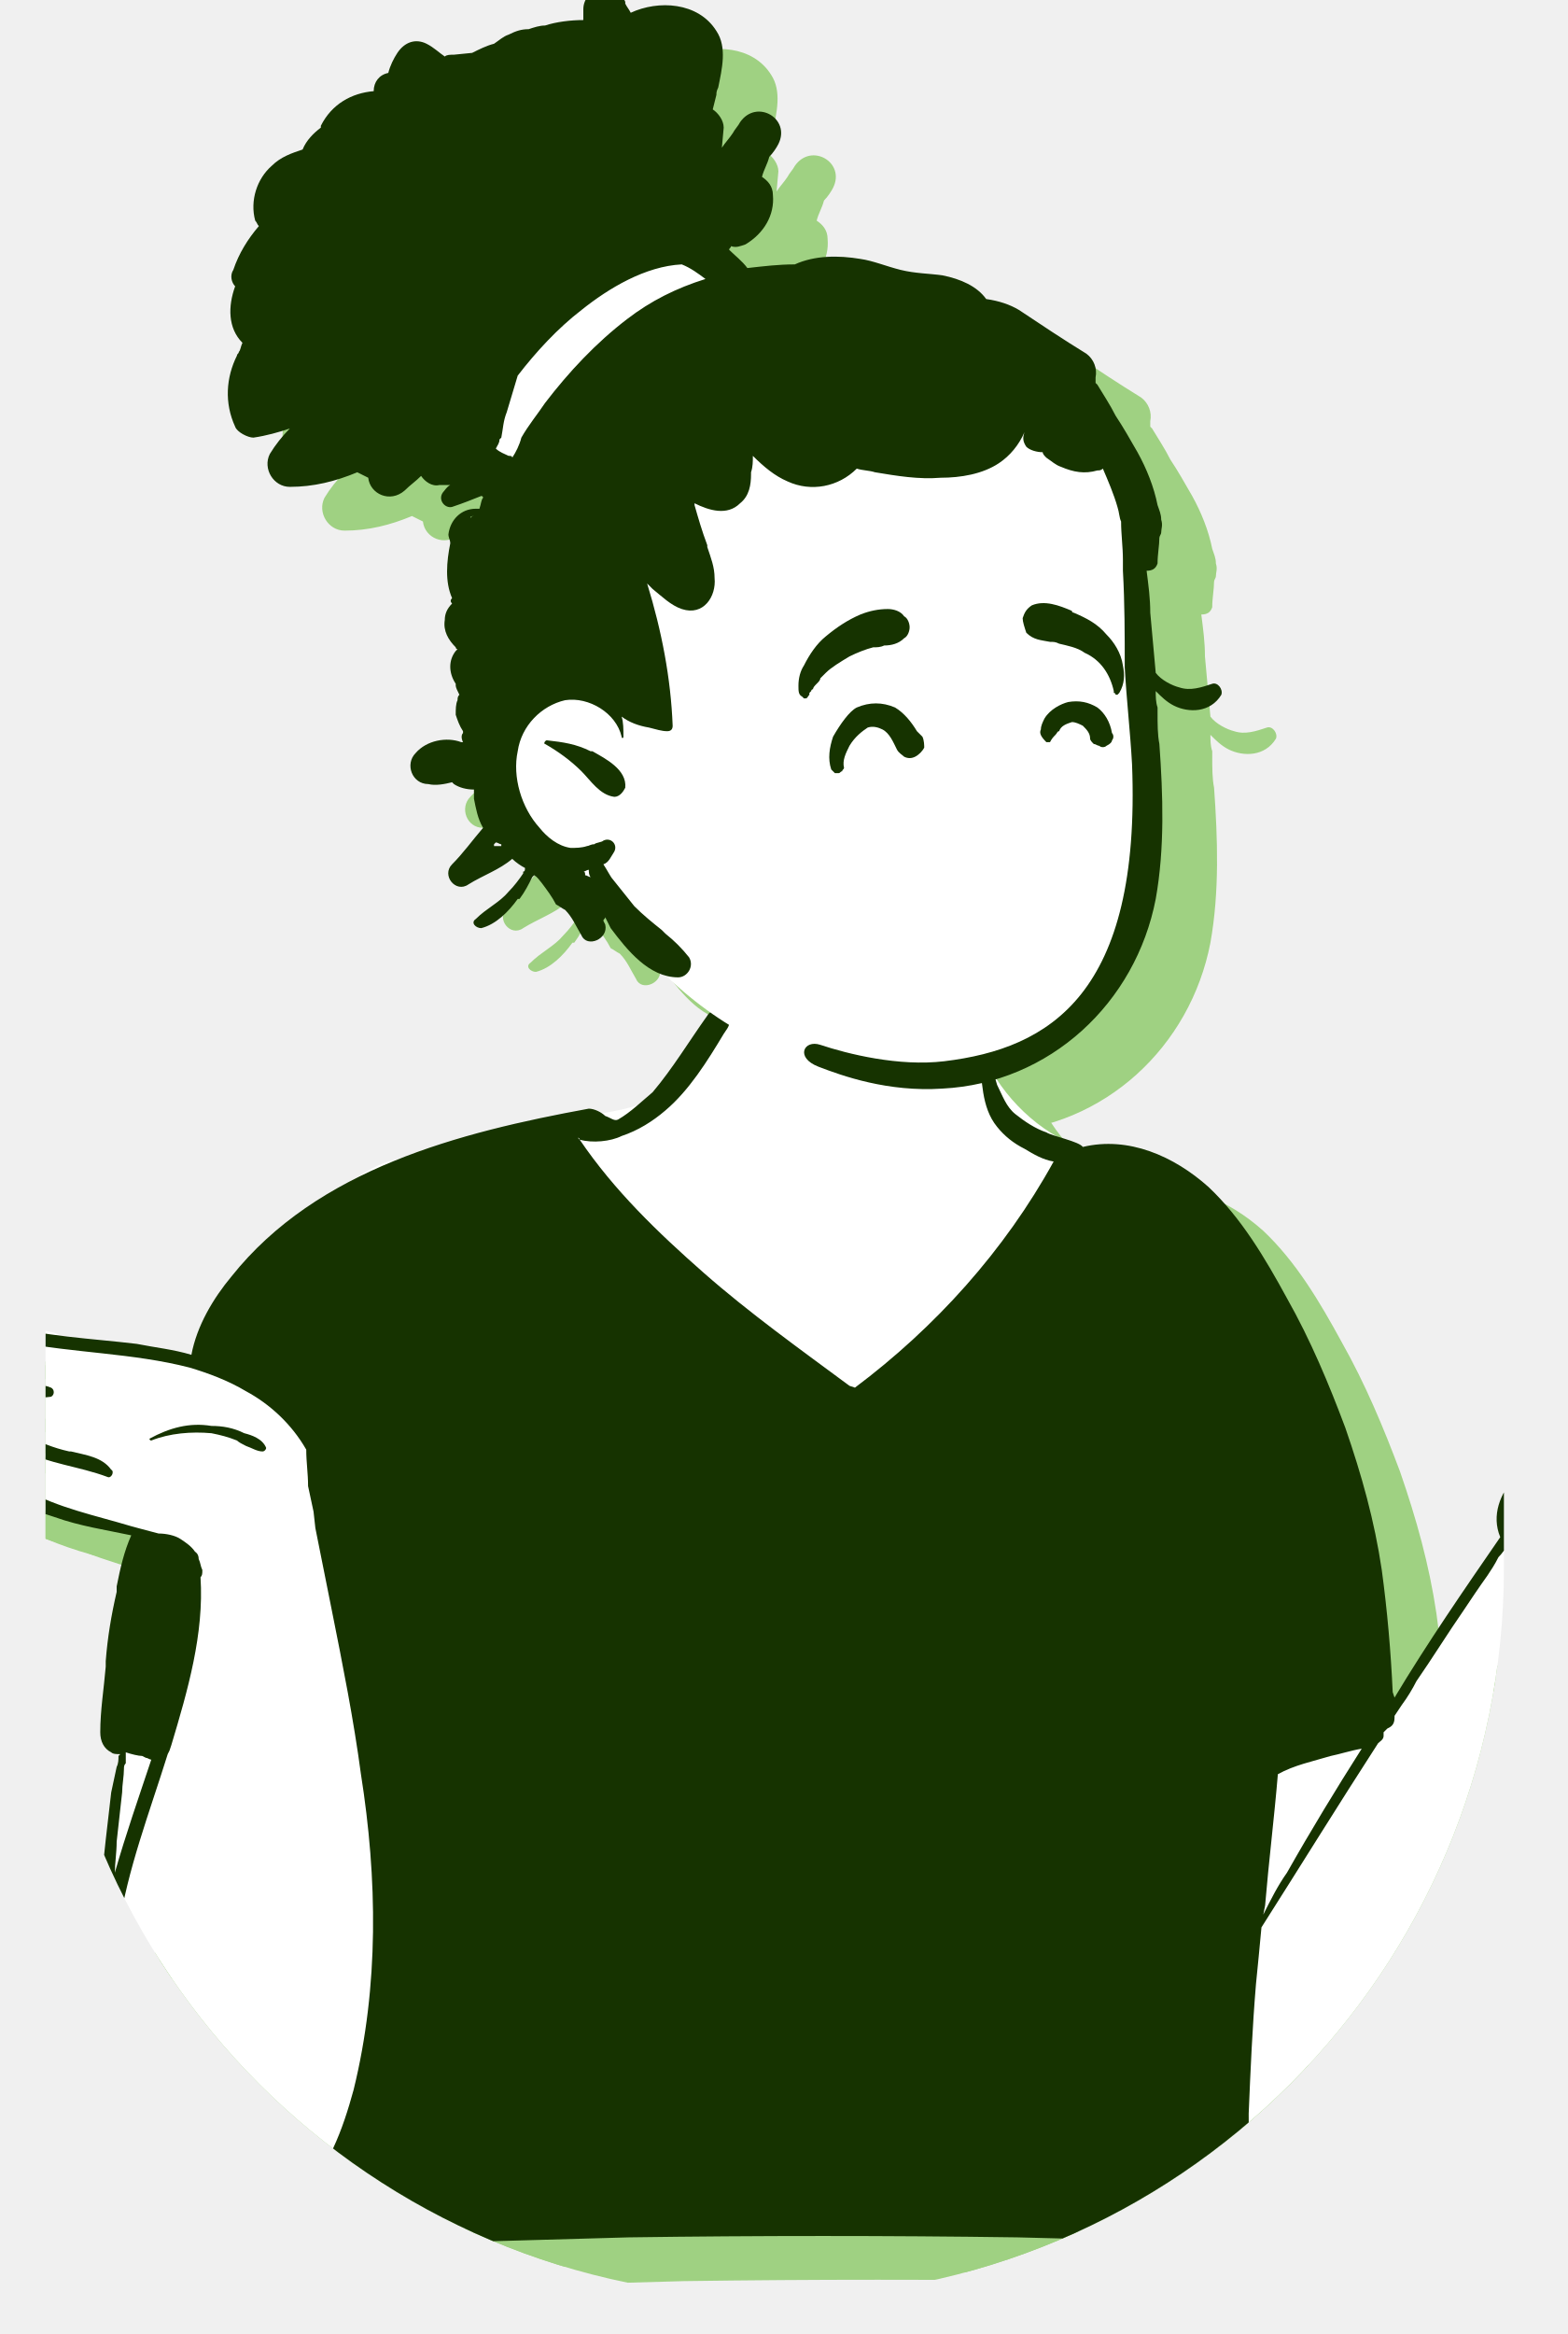
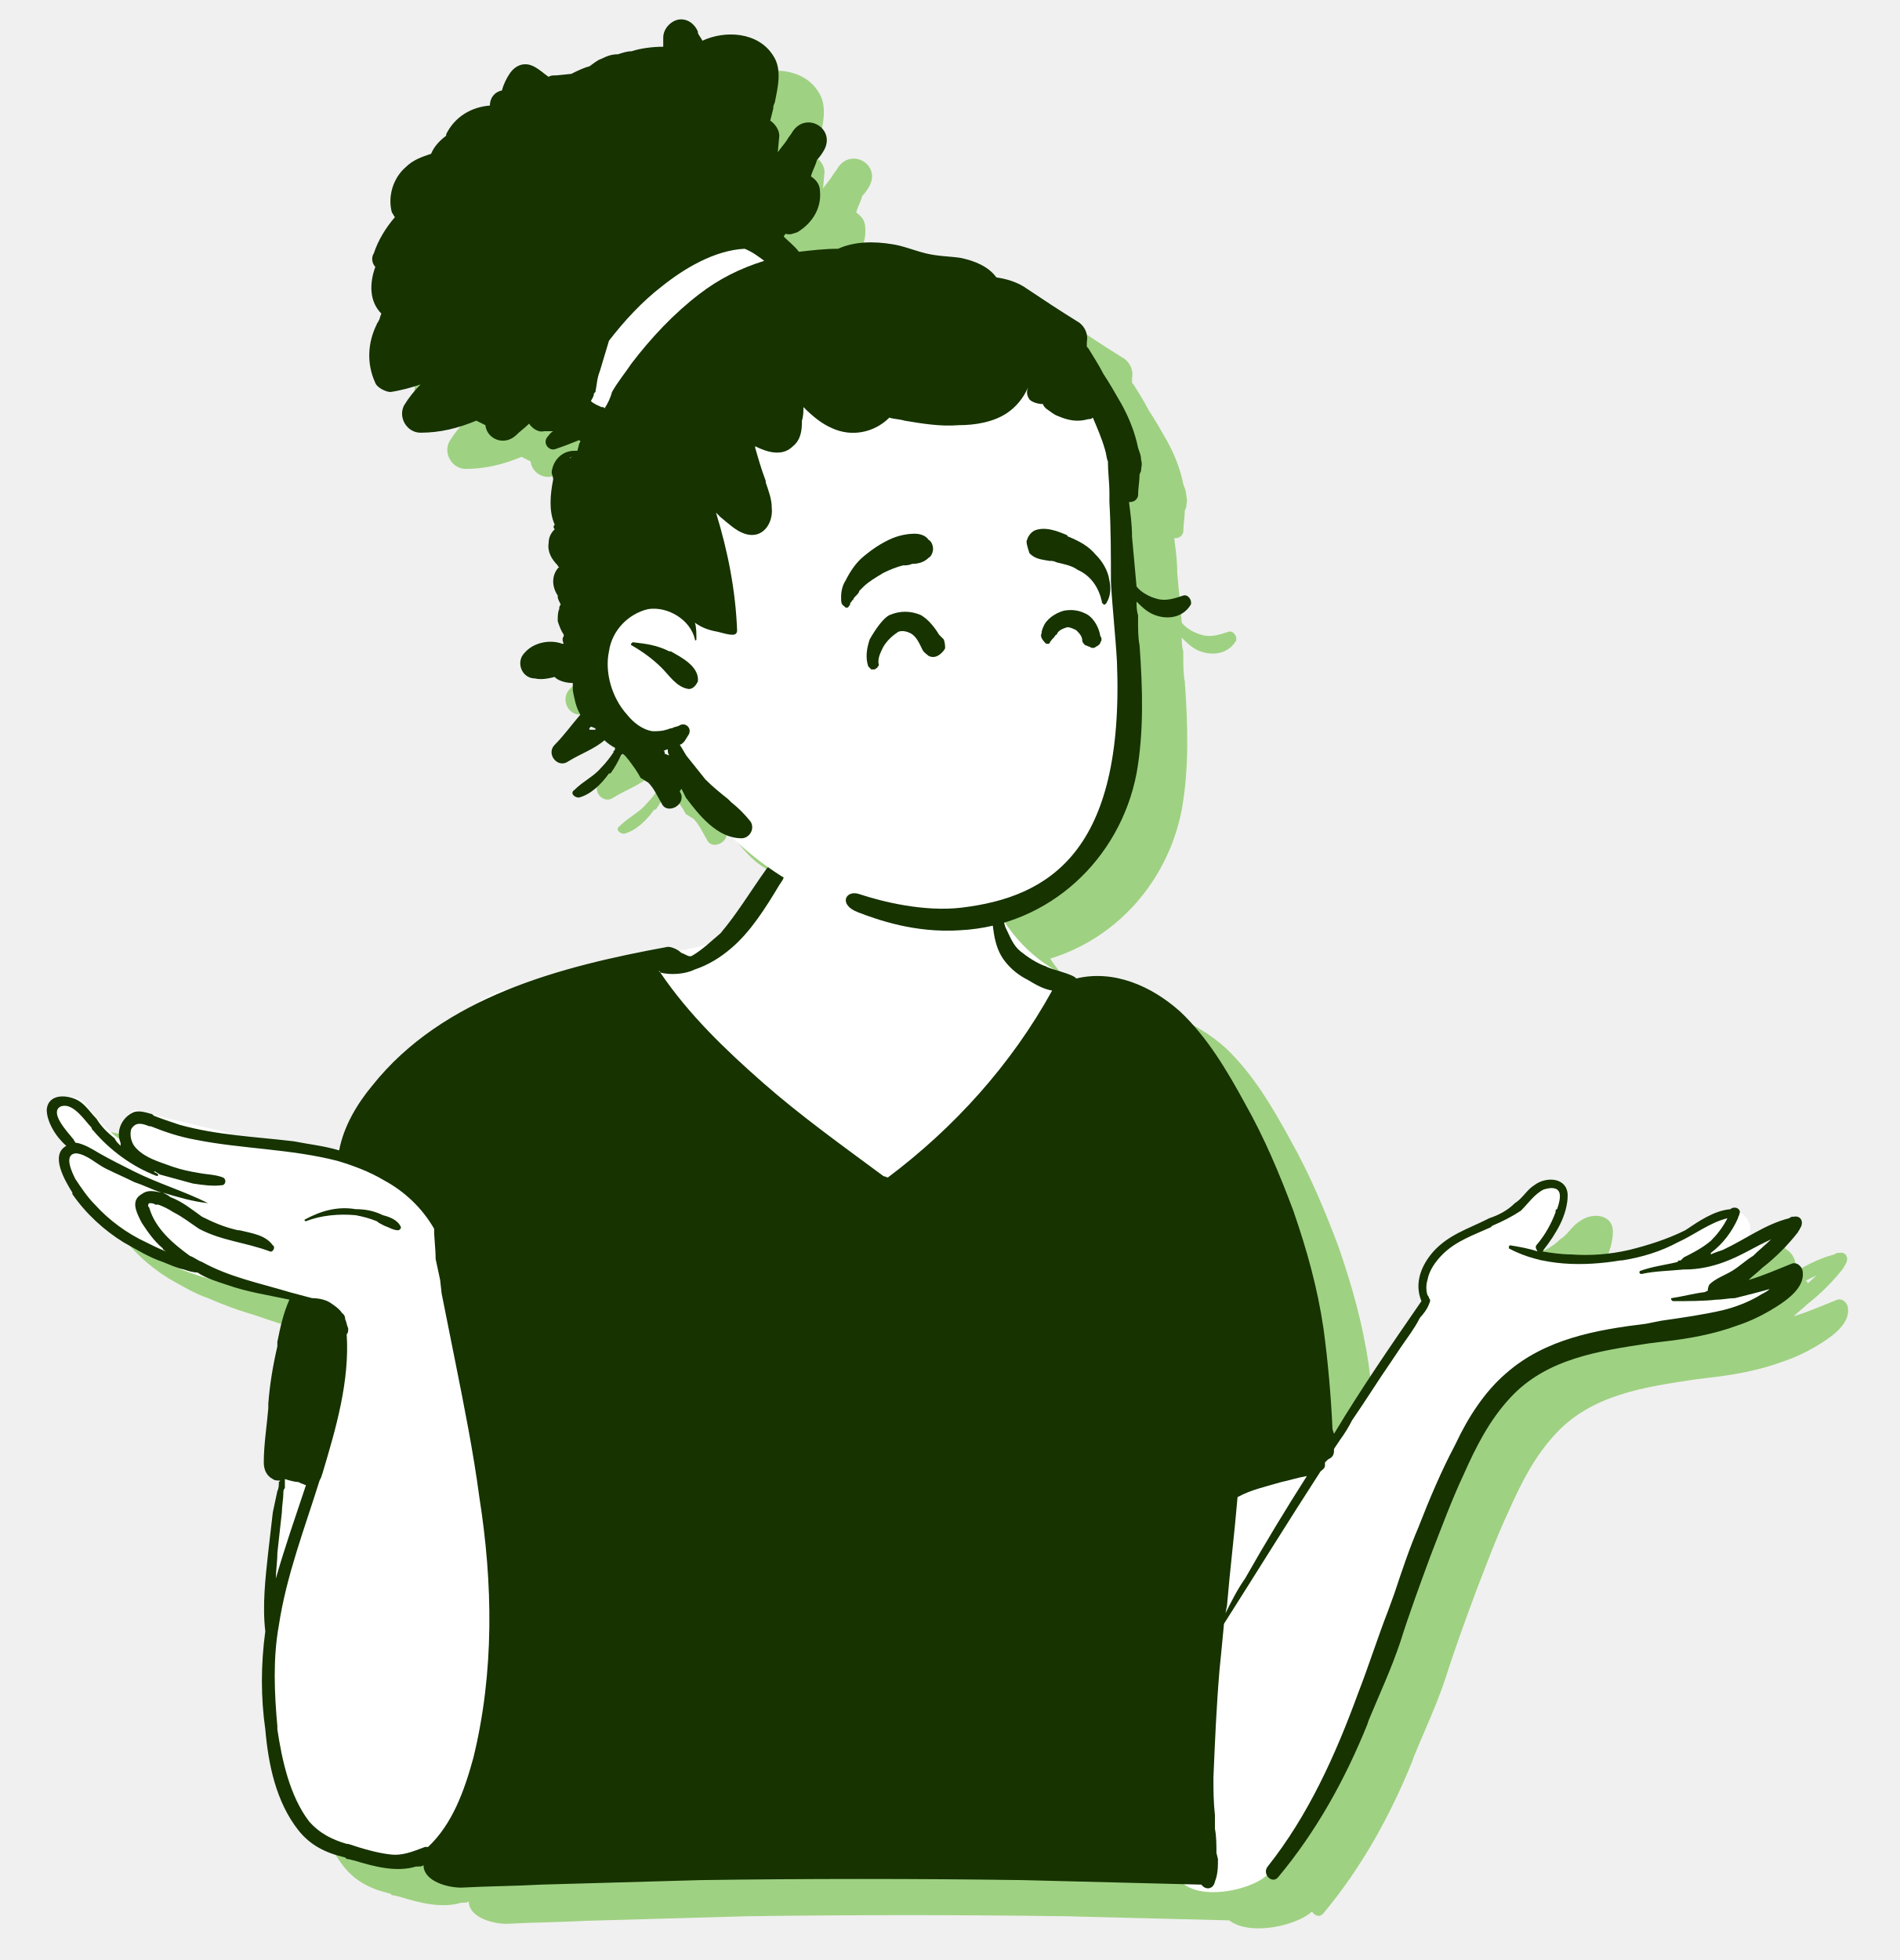
- <svg xmlns="http://www.w3.org/2000/svg" viewBox="0 -90 860 1280" width="860" height="1280">
+ <svg xmlns="http://www.w3.org/2000/svg" viewBox="-120 -110 1260 1300" width="1260" height="1300">
  <style>.k{fill:#163300}.b{fill:#FFFFFF}.ks{stroke:#163300}.bs{stroke:#FFFFFF}.s .k,.s .b{fill:#9FD182}</style>
  <defs>
    <clipPath id="c">
-       <path d="M25 -300H825V770A400 400 0 0 1 25 770Z" />
+       <rect x="-120" y="-110" width="1260" height="1300" />
    </clipPath>
  </defs>
  <g clip-path="url(#c)">
    <g class="s" transform="translate(30 24)">
      <g>
        <g transform="translate(0 459)">
          <path d="M1103 305C1113 300 1123 294 1133 288C1140 284 1134 274 1127 277C1123 279 1120 281 1116 283C1119 281 1121 278 1124 275L1124 275C1133 267 1121 251 1111 258C1101 265 1092 271 1082 276C1060 285 1036 287 1012 287C1004 286 995 288 987 289C990 276 998 266 1003 254C1006 241 988 232 981 244C979 247 978 251 976 254C962 266 939 265 924 279C916 286 912 296 911 306C909 313 911 319 907 325C888 353 857 397 841 427C830 355 800 265 770 199C760 178 748 158 733 140C735 134 729 123 725 127C713 112 692 108 675 101C652 91 633 71 624 48C612 4 582 -2 542 0C502 0 474 17 465 57C448 87 407 82 377 90C356 95 335 103 315 112C293 91 214 179 206 202C211 203 215 204 219 205C223 206 221 212 217 211C213 210 208 209 203 208C203 209 203 209 203 210C202 210 202 210 201 210C203 210 204 211 205 212C207 214 204 218 201 217C198 215 195 215 192 214C192 221 168 213 164 211C148 209 132 211 116 204C96 199 76 195 56 189C51 191 46 199 50 204C52 206 49 210 46 209C37 203 29 194 22 184C19 181 14 181 10 180C9 181 9 182 9 183C-9 186 4 205 13 211C8 214 8 220 8 225C7 227 7 229 8 231C11 239 18 245 24 251C29 258 35 265 42 270C70 292 103 303 137 308C150 310 167 313 175 323C173 335 169 347 166 359C162 375 162 391 162 407C162 407 160 407 160 408C159 415 159 421 155 427C151 437 149 449 147 460C142 511 141 565 153 616C157 635 165 653 175 670C178 675 183 676 188 675C202 683 221 685 237 684C291 668 272 705 349 694C480 677 614 710 745 691C748 716 791 709 805 698C849 665 871 561 894 509C909 467 934 393 968 366C978 358 990 354 1002 350C1047 339 1092 328 1138 316C1145 314 1144 301 1136 302C1125 303 1114 304 1103 305Z" transform="translate(-86 -22)" class="b" stroke="none" />
          <path d="M100 270C97 270 94 269 91 268C86 267 82 265 77 263C68 260 60 255 51 250C38 242 26 231 17 218L17 217C12 209 2 192 13 186C6 180 0 170 0 162C1 151 14 152 21 156C26 159 29 164 33 168C36 173 40 177 45 181C46 183 47 184 48 185L49 186C49 185 49 185 49 184C46 177 49 168 57 164C61 162 66 164 70 165L71 166C76 168 82 170 88 172C113 179 139 180 164 183C174 185 184 186 194 189C197 173 206 158 216 146C263 87 341 67 412 54C415 54 419 56 421 58C424 59 426 61 428 60C435 56 441 50 447 45C458 32 467 17 477 3C481 -4 493 2 488 10L486 13C477 28 467 44 454 55C447 61 439 66 430 69C424 72 414 73 407 71L406 70C407 70 407 71 407 71C426 99 450 122 475 144C500 166 528 186 555 206L558 207C602 174 640 132 667 83C661 82 656 79 651 76C645 73 640 69 636 64C627 53 628 38 626 25C626 24 627 24 628 24C633 28 634 35 636 41C639 47 641 53 646 57C651 61 657 65 663 67C666 69 681 72 683 75C708 69 733 80 752 97C770 114 783 136 795 158C808 181 818 205 827 229C836 255 843 280 847 307C850 329 852 352 853 374L854 377C872 347 892 318 912 289C907 277 912 265 920 256C930 245 943 241 955 235L957 234C963 232 969 229 974 224C979 221 982 215 987 212C995 206 1009 207 1009 219C1009 225 1007 232 1004 238C1001 244 997 250 993 255C993 256 992 256 992 256L992 256C998 257 1005 258 1011 258C1024 259 1037 258 1050 255C1062 252 1075 248 1087 242C1096 236 1106 229 1117 228C1118 227 1119 227 1120 227C1122 227 1124 229 1123 231C1123 232 1122 233 1122 234C1118 243 1112 251 1104 257L1104 258C1106 257 1109 256 1112 255C1127 248 1140 238 1156 234C1157 233 1158 233 1159 233C1164 232 1166 237 1163 241C1163 242 1162 242 1162 243C1155 252 1147 260 1138 267C1135 270 1132 272 1129 275C1139 272 1148 268 1158 264C1162 263 1165 267 1165 270C1166 280 1155 288 1147 293L1147 293C1139 298 1131 302 1122 305C1106 311 1089 314 1071 316L1063 317C1030 322 995 327 971 353C957 368 948 386 940 404C932 421 925 440 918 458C911 477 904 496 898 515C892 533 884 550 877 567L876 570C861 607 842 641 817 671C813 676 806 669 810 664C837 630 855 590 870 549C877 531 883 512 890 494L894 483C899 468 904 453 910 439C917 421 925 402 934 385L935 383C943 366 954 349 968 337C994 314 1028 308 1061 304L1071 302C1085 300 1099 298 1112 295C1120 293 1128 290 1135 286C1138 284 1141 283 1143 281C1136 283 1128 285 1120 287C1116 287 1112 288 1108 288C1099 289 1089 289 1079 289C1078 289 1077 287 1078 287C1085 286 1092 284 1100 283L1102 282C1102 281 1102 280 1103 278C1107 274 1113 272 1118 269C1123 266 1127 262 1132 259C1136 255 1140 252 1144 248C1133 253 1124 259 1113 263C1105 266 1096 268 1087 268L1086 268L1086 268C1076 269 1067 269 1058 271C1057 271 1056 270 1057 269C1065 266 1074 265 1082 263C1082 262 1083 262 1084 262L1086 260C1092 257 1098 254 1104 249C1108 245 1112 240 1115 234C1103 237 1093 245 1082 250C1071 256 1058 260 1045 262L1044 262C1020 266 992 266 970 254C970 253 970 252 971 252C977 253 983 254 989 256C988 254 987 253 989 251C994 245 998 238 1001 230L1001 229C1001 228 1002 228 1002 228C1003 225 1005 219 1003 216C1001 213 996 214 993 215C987 218 983 224 978 229C972 233 966 236 959 239L958 240C947 245 935 249 926 258C921 263 917 269 916 275C915 278 915 282 916 285C916 285 917 286 917 287C918 288 918 289 917 291C916 294 913 298 911 300C909 304 907 307 905 310C900 317 896 323 892 329C883 342 875 355 866 368C864 372 861 377 858 381L854 387L854 387L854 387L854 388C854 392 852 393 850 394L848 396C848 397 848 397 848 398C848 400 846 401 845 402L845 402C823 436 802 470 781 503C780 514 779 524 778 534C776 558 775 581 774 605C774 613 774 621 775 630C775 633 775 636 775 639C776 644 776 650 776 655L777 659C777 664 777 669 775 674C774 679 769 680 766 676C726 675 686 674 647 673C576 672 505 672 434 673C399 674 363 675 328 676C310 677 293 677 275 678C266 678 251 674 250 664L250 663C249 664 248 664 246 664C246 664 245 664 245 664L245 664C232 668 217 664 204 660C203 660 201 659 199 659L198 658C185 655 175 650 167 640C152 621 147 596 145 573C142 552 142 530 145 508C143 491 145 473 147 455C148 446 149 438 150 429C151 424 152 420 153 415C154 413 154 411 154 409L155 408C153 408 151 408 150 407C146 405 144 401 144 396C144 384 146 372 147 360C147 359 147 358 147 357C148 344 150 332 153 319L153 316C155 306 157 297 161 288C147 285 133 283 119 278C113 276 106 274 100 270ZM77 254C77 255 78 255 79 256C74 254 70 252 66 250C53 244 41 235 32 225C27 220 23 214 19 208C17 204 11 192 19 191C19 191 20 191 20 191C27 192 33 198 39 201C45 204 52 207 58 210C64 212 70 215 76 217L77 217L77 217C87 220 97 223 107 224C107 224 107 224 107 224C91 216 74 211 58 203C50 199 42 195 35 191C30 188 25 185 20 184L19 184C19 183 18 183 18 182C13 176 2 164 9 160C16 157 23 166 28 172C29 173 30 174 30 175L31 176C42 189 57 200 73 206C74 206 74 205 74 205C73 204 72 204 71 203L72 203C73 204 74 204 75 205C82 207 90 209 97 211L97 211C104 212 110 213 117 212C119 211 119 208 117 207C112 205 106 205 101 204C95 203 90 202 84 200C76 197 64 194 58 186C56 183 55 179 56 175C59 170 63 171 68 173L69 173C79 177 88 180 99 182C129 188 162 188 193 196C203 199 214 203 224 209C237 216 249 227 257 241C257 248 258 254 258 261C259 266 260 270 261 275L262 284C265 299 268 314 271 329C277 359 283 389 287 419C296 476 297 535 283 592C277 614 269 636 253 651L253 651C252 651 251 651 251 651C243 654 236 657 228 656C219 655 209 652 200 649L199 649C189 646 181 642 174 634C161 617 156 593 153 573L153 571C151 549 150 526 154 504C159 471 171 440 181 408L182 406L183 403C192 373 201 342 199 311C200 310 200 309 200 307C199 305 199 303 198 301C198 298 196 297 196 297C194 294 191 292 188 290C185 288 180 287 176 287C172 286 161 283 161 283C141 277 121 273 103 263C100 262 98 260 95 259C84 251 72 241 68 227L68 227C68 227 68 227 68 227C67 226 67 225 68 224C69 224 71 224 72 225L74 225C77 226 81 228 84 230C90 233 95 237 101 241C116 249 132 250 148 256C150 257 152 253 150 252C145 245 136 244 128 242L127 242C118 240 111 237 103 233C96 228 90 223 82 220C81 219 79 218 77 217C76 217 76 217 76 217C71 216 67 215 63 218C56 222 59 229 62 235L63 237C67 243 71 249 77 254ZM205 228C211 228 217 229 223 232L223 232C227 233 233 235 235 240C235 241 234 242 233 242C230 242 227 240 224 239C222 238 220 237 219 236C214 234 210 233 205 232C194 231 182 232 172 236C171 236 171 235 171 235C182 229 193 226 205 228ZM836 405C836 405 836 405 836 405C822 427 808 450 795 473C790 480 786 488 782 496L783 491C785 467 788 443 790 419C799 414 809 412 819 409C824 408 830 406 836 405ZM158 407C158 409 158 411 158 413C157 414 157 415 157 416C157 420 156 425 156 429C155 438 154 447 153 456C153 462 152 468 152 473C158 452 165 432 172 411C171 411 170 410 169 410L167 409C165 409 161 408 158 407Z" transform="translate(-89 5)" class="k" fill-rule="evenodd" stroke="none" />
        </g>
      </g>
      <g transform="translate(225 0)">
        <g>
          <g>
            <path d="M361 209C358 178 362 146 350 117C329 68 271 52 226 34C208 28 148 28 127 21C79 5 68 -14 30 16C23 21 19 27 16 35L17 35C16 38 17 41 18 43C2 60 -5 85 4 108C31 166 30 197 21 260C9 318 36 340 80 372C78 375 78 380 80 383C131 454 226 488 308 452C341 437 356 402 364 370C374 334 377 296 369 260C366 243 362 226 361 209Z" transform="translate(37 35)" class="b" stroke="none" />
            <path d="M205 0C211 -1 216 3 218 8L218 9C219 11 220 12 221 14C236 7 258 8 268 24C274 33 271 45 269 55C268 57 268 58 268 59L266 67C269 69 272 73 272 77L272 77L271 88C273 85 275 83 277 80C278 78 280 76 281 74C290 61 309 72 302 86C301 88 299 91 297 93C296 97 294 100 293 104C296 106 299 109 299 114C300 125 294 135 284 141C281 142 279 143 276 142C276 143 275 143 275 144C278 147 282 150 285 154C294 153 302 152 311 152C322 147 335 147 347 149C354 150 361 153 369 155C377 157 385 157 392 158C402 160 411 164 416 171C423 172 429 174 434 177C446 185 458 193 471 201C475 204 477 209 476 214L476 214L476 217L477 218C480 223 484 229 487 235C491 241 495 248 499 255C504 264 508 274 510 284C511 287 512 289 512 292C513 295 512 297 512 299C512 300 511 301 511 302C511 306 510 311 510 316C509 319 507 320 504 320C505 328 506 335 506 343C507 354 508 365 509 376C512 380 518 383 522 384C528 386 534 384 540 382C543 381 546 385 545 388C539 398 527 398 519 394C515 392 512 389 509 386C509 389 509 392 510 395L510 398C510 404 510 410 511 415C513 443 514 472 509 500C498 557 451 601 392 604C362 606 337 597 324 592C311 587 316 577 325 580C340 585 368 592 393 589C451 582 501 552 496 426C495 408 493 391 492 373C492 355 492 338 491 320L491 314C491 307 490 300 490 293C489 291 489 288 488 285C486 278 483 271 480 264C479 265 478 265 477 265C470 267 464 266 457 263C454 262 452 260 449 258C448 257 447 256 447 255C444 255 440 254 438 252C436 249 436 247 437 244L437 244L437 244C434 251 429 257 423 261C414 267 402 269 391 269C379 270 367 268 355 266C352 265 348 265 345 264C345 264 345 264 345 264C335 274 320 277 307 271C300 268 294 263 288 257C288 260 288 263 287 266L287 267C287 273 286 279 281 283C274 290 264 287 256 283C256 283 256 283 256 284C258 291 260 298 263 306L263 307C265 313 267 318 267 324C268 334 261 345 249 341C243 339 238 334 233 330L230 327C238 353 243 379 244 405C244 407 243 408 241 408C238 408 235 407 231 406C231 406 231 406 231 406C225 405 220 403 216 400C217 403 217 407 217 411C217 412 216 412 216 411C213 398 198 389 185 391C172 394 161 405 159 419C156 433 161 450 171 461C175 466 181 471 188 472C191 472 194 472 197 471C198 471 199 470 201 470C202 469 205 469 206 468C210 466 214 470 212 474C210 477 209 480 206 481C208 484 210 488 211 489C215 494 219 499 223 504C228 509 233 513 238 517L240 519C245 523 249 527 253 532C256 537 252 543 247 543C231 543 219 528 210 516C209 514 208 512 207 510C207 511 206 511 206 512L207 514C209 522 197 527 194 520C191 515 189 510 185 506C183 505 182 504 180 503C178 499 175 495 172 491C171 490 170 488 168 487C168 487 167 488 167 488C165 492 163 496 160 500L159 500C154 507 147 514 139 516C136 516 133 513 136 511C142 505 149 502 154 496C157 493 160 489 162 486L162 485C163 485 163 484 163 483C161 482 158 480 156 478C149 484 140 487 132 492L132 492C125 497 117 487 123 481C129 475 134 468 140 461C137 456 136 450 135 445C135 443 135 442 135 440C131 440 127 439 124 437L123 436C119 437 114 438 110 437C101 437 97 426 103 420C109 413 120 411 128 414C128 414 128 414 129 414C128 412 128 410 129 409L129 408C127 405 126 402 125 399C125 396 125 393 126 391C126 390 126 389 127 388C126 386 125 384 125 383C125 382 125 382 125 382C121 376 121 369 125 364C125 364 125 364 126 363C125 363 125 362 125 362C121 358 118 353 119 347C119 344 120 341 123 338C122 337 122 336 123 335C119 326 120 315 122 305C122 303 121 302 121 300C122 292 128 286 136 286C137 286 138 286 138 286L138 286C139 283 139 281 140 280C140 279 139 279 139 279C134 281 129 283 123 285C119 286 115 281 118 277C119 276 120 274 122 273C120 273 118 273 116 273C112 274 108 271 106 268C103 271 100 273 97 276C89 283 78 278 77 269C75 268 73 267 71 266C59 271 47 274 34 274C25 274 19 264 23 256C26 251 30 246 34 242C28 244 21 246 14 247C11 247 5 244 4 241C-2 228 -1 214 5 202C5 201 6 201 6 200C7 199 7 197 8 195C0 187 0 175 4 164C2 162 1 158 3 155C6 146 11 138 17 131C16 130 16 129 15 128C12 117 16 105 24 98C29 93 35 91 41 89C43 84 47 80 51 77C51 76 51 76 51 76C57 64 68 58 80 57C80 52 83 48 88 47C89 43 91 39 93 36C97 30 103 28 109 31C113 33 116 36 119 38C120 37 122 37 124 37L124 37L134 36C138 34 142 32 146 31C149 29 151 27 154 26C158 24 161 23 165 23C168 22 171 21 174 21C180 19 188 18 195 18C195 17 195 15 195 13L195 12C195 6 200 1 205 0ZM194 177C209 165 229 153 249 152C254 154 258 157 262 160C246 165 232 172 219 182C202 195 187 211 174 228C170 234 165 240 161 247L161 247C160 251 158 255 156 258C156 257 155 257 154 257C152 256 149 255 147 253C148 251 149 250 149 248L150 247C151 242 151 238 153 233C155 226 157 220 159 213C169 200 181 187 194 177ZM135 290C132 290 133 292 134 290C134 290 134 290 135 290ZM199 419C191 415 184 414 175 413L175 413C174 413 173 415 174 415C181 419 188 424 194 430C199 435 204 443 212 444C215 444 217 441 218 439C219 429 207 423 200 419L199 419ZM147 469L146 470C146 470 146 471 146 471C147 471 149 471 150 471L150 471C150 471 150 471 150 470C149 470 148 469 147 469ZM195 485C196 485 197 484 198 484C198 485 198 487 199 488C198 488 197 487 196 487C196 486 196 485 195 485Z" transform="translate(-100 -97)" class="k" fill-rule="evenodd" stroke="none" />
          </g>
        </g>
        <g transform="translate(159 186)">
          <g>
            <path d="M175 50C176 49 176 49 176 49C179 44 179 39 178 34C177 27 173 21 169 17C164 11 158 8 151 5C151 5 150 5 150 4C143 1 135 -2 128 1C125 3 124 5 123 8C123 10 124 13 125 16C129 20 133 20 138 21C140 21 141 21 143 22C147 23 153 24 157 27C166 31 171 39 173 48C173 49 173 49 173 49C174 49 174 50 174 50C175 50 175 50 175 50ZM58 19C55 22 51 23 47 23C45 24 43 24 41 24C37 25 32 27 28 29C23 32 18 35 15 38C14 39 13 40 12 41C12 42 11 43 10 44C9 45 8 46 8 47C7 47 7 48 7 48C7 48 7 48 6 49C6 49 6 50 6 50C5 51 5 52 4 52C4 52 4 52 3 52C3 52 3 52 2 51C0 50 0 48 0 45C0 41 1 37 3 34C6 28 10 22 15 18C21 13 27 9 34 6C39 4 44 3 49 3C52 3 56 4 58 7C60 8 61 11 61 13C61 15 60 18 58 19ZM165 78C166 79 168 79 169 78C171 77 172 76 172 75C173 74 173 72 172 71C171 65 168 60 164 57C159 54 154 53 148 54C144 55 138 58 135 63C134 65 133 67 133 69C132 71 133 73 136 76C136 76 136 76 136 76C137 76 138 76 138 76C139 74 140 73 141 72C142 71 142 70 143 70C144 67 147 66 150 65C152 65 154 66 156 67C158 69 160 71 160 74C160 75 161 76 162 77C163 77 164 78 165 78ZM46 69C44 68 41 67 38 68C35 70 31 73 28 78C26 82 24 86 25 90C25 91 24 91 24 92C23 92 23 93 22 93C21 93 21 93 20 93C19 92 18 91 18 91C16 85 17 79 19 73C23 66 28 59 32 57C39 54 46 54 53 57C58 60 62 65 65 70C66 71 67 72 68 73C69 75 69 78 69 79C68 81 66 83 64 84C62 85 60 85 58 84C57 83 55 82 54 80C52 76 50 71 46 69Z" transform="translate(54 55)" class="k" fill-rule="evenodd" stroke="none" />
          </g>
        </g>
      </g>
    </g>
    <g>
      <g transform="translate(0 459)">
        <path d="M1103 305C1113 300 1123 294 1133 288C1140 284 1134 274 1127 277C1123 279 1120 281 1116 283C1119 281 1121 278 1124 275L1124 275C1133 267 1121 251 1111 258C1101 265 1092 271 1082 276C1060 285 1036 287 1012 287C1004 286 995 288 987 289C990 276 998 266 1003 254C1006 241 988 232 981 244C979 247 978 251 976 254C962 266 939 265 924 279C916 286 912 296 911 306C909 313 911 319 907 325C888 353 857 397 841 427C830 355 800 265 770 199C760 178 748 158 733 140C735 134 729 123 725 127C713 112 692 108 675 101C652 91 633 71 624 48C612 4 582 -2 542 0C502 0 474 17 465 57C448 87 407 82 377 90C356 95 335 103 315 112C293 91 214 179 206 202C211 203 215 204 219 205C223 206 221 212 217 211C213 210 208 209 203 208C203 209 203 209 203 210C202 210 202 210 201 210C203 210 204 211 205 212C207 214 204 218 201 217C198 215 195 215 192 214C192 221 168 213 164 211C148 209 132 211 116 204C96 199 76 195 56 189C51 191 46 199 50 204C52 206 49 210 46 209C37 203 29 194 22 184C19 181 14 181 10 180C9 181 9 182 9 183C-9 186 4 205 13 211C8 214 8 220 8 225C7 227 7 229 8 231C11 239 18 245 24 251C29 258 35 265 42 270C70 292 103 303 137 308C150 310 167 313 175 323C173 335 169 347 166 359C162 375 162 391 162 407C162 407 160 407 160 408C159 415 159 421 155 427C151 437 149 449 147 460C142 511 141 565 153 616C157 635 165 653 175 670C178 675 183 676 188 675C202 683 221 685 237 684C291 668 272 705 349 694C480 677 614 710 745 691C748 716 791 709 805 698C849 665 871 561 894 509C909 467 934 393 968 366C978 358 990 354 1002 350C1047 339 1092 328 1138 316C1145 314 1144 301 1136 302C1125 303 1114 304 1103 305Z" transform="translate(-86 -22)" class="b" stroke="none" />
        <path d="M100 270C97 270 94 269 91 268C86 267 82 265 77 263C68 260 60 255 51 250C38 242 26 231 17 218L17 217C12 209 2 192 13 186C6 180 0 170 0 162C1 151 14 152 21 156C26 159 29 164 33 168C36 173 40 177 45 181C46 183 47 184 48 185L49 186C49 185 49 185 49 184C46 177 49 168 57 164C61 162 66 164 70 165L71 166C76 168 82 170 88 172C113 179 139 180 164 183C174 185 184 186 194 189C197 173 206 158 216 146C263 87 341 67 412 54C415 54 419 56 421 58C424 59 426 61 428 60C435 56 441 50 447 45C458 32 467 17 477 3C481 -4 493 2 488 10L486 13C477 28 467 44 454 55C447 61 439 66 430 69C424 72 414 73 407 71L406 70C407 70 407 71 407 71C426 99 450 122 475 144C500 166 528 186 555 206L558 207C602 174 640 132 667 83C661 82 656 79 651 76C645 73 640 69 636 64C627 53 628 38 626 25C626 24 627 24 628 24C633 28 634 35 636 41C639 47 641 53 646 57C651 61 657 65 663 67C666 69 681 72 683 75C708 69 733 80 752 97C770 114 783 136 795 158C808 181 818 205 827 229C836 255 843 280 847 307C850 329 852 352 853 374L854 377C872 347 892 318 912 289C907 277 912 265 920 256C930 245 943 241 955 235L957 234C963 232 969 229 974 224C979 221 982 215 987 212C995 206 1009 207 1009 219C1009 225 1007 232 1004 238C1001 244 997 250 993 255C993 256 992 256 992 256L992 256C998 257 1005 258 1011 258C1024 259 1037 258 1050 255C1062 252 1075 248 1087 242C1096 236 1106 229 1117 228C1118 227 1119 227 1120 227C1122 227 1124 229 1123 231C1123 232 1122 233 1122 234C1118 243 1112 251 1104 257L1104 258C1106 257 1109 256 1112 255C1127 248 1140 238 1156 234C1157 233 1158 233 1159 233C1164 232 1166 237 1163 241C1163 242 1162 242 1162 243C1155 252 1147 260 1138 267C1135 270 1132 272 1129 275C1139 272 1148 268 1158 264C1162 263 1165 267 1165 270C1166 280 1155 288 1147 293L1147 293C1139 298 1131 302 1122 305C1106 311 1089 314 1071 316L1063 317C1030 322 995 327 971 353C957 368 948 386 940 404C932 421 925 440 918 458C911 477 904 496 898 515C892 533 884 550 877 567L876 570C861 607 842 641 817 671C813 676 806 669 810 664C837 630 855 590 870 549C877 531 883 512 890 494L894 483C899 468 904 453 910 439C917 421 925 402 934 385L935 383C943 366 954 349 968 337C994 314 1028 308 1061 304L1071 302C1085 300 1099 298 1112 295C1120 293 1128 290 1135 286C1138 284 1141 283 1143 281C1136 283 1128 285 1120 287C1116 287 1112 288 1108 288C1099 289 1089 289 1079 289C1078 289 1077 287 1078 287C1085 286 1092 284 1100 283L1102 282C1102 281 1102 280 1103 278C1107 274 1113 272 1118 269C1123 266 1127 262 1132 259C1136 255 1140 252 1144 248C1133 253 1124 259 1113 263C1105 266 1096 268 1087 268L1086 268L1086 268C1076 269 1067 269 1058 271C1057 271 1056 270 1057 269C1065 266 1074 265 1082 263C1082 262 1083 262 1084 262L1086 260C1092 257 1098 254 1104 249C1108 245 1112 240 1115 234C1103 237 1093 245 1082 250C1071 256 1058 260 1045 262L1044 262C1020 266 992 266 970 254C970 253 970 252 971 252C977 253 983 254 989 256C988 254 987 253 989 251C994 245 998 238 1001 230L1001 229C1001 228 1002 228 1002 228C1003 225 1005 219 1003 216C1001 213 996 214 993 215C987 218 983 224 978 229C972 233 966 236 959 239L958 240C947 245 935 249 926 258C921 263 917 269 916 275C915 278 915 282 916 285C916 285 917 286 917 287C918 288 918 289 917 291C916 294 913 298 911 300C909 304 907 307 905 310C900 317 896 323 892 329C883 342 875 355 866 368C864 372 861 377 858 381L854 387L854 387L854 387L854 388C854 392 852 393 850 394L848 396C848 397 848 397 848 398C848 400 846 401 845 402L845 402C823 436 802 470 781 503C780 514 779 524 778 534C776 558 775 581 774 605C774 613 774 621 775 630C775 633 775 636 775 639C776 644 776 650 776 655L777 659C777 664 777 669 775 674C774 679 769 680 766 676C726 675 686 674 647 673C576 672 505 672 434 673C399 674 363 675 328 676C310 677 293 677 275 678C266 678 251 674 250 664L250 663C249 664 248 664 246 664C246 664 245 664 245 664L245 664C232 668 217 664 204 660C203 660 201 659 199 659L198 658C185 655 175 650 167 640C152 621 147 596 145 573C142 552 142 530 145 508C143 491 145 473 147 455C148 446 149 438 150 429C151 424 152 420 153 415C154 413 154 411 154 409L155 408C153 408 151 408 150 407C146 405 144 401 144 396C144 384 146 372 147 360C147 359 147 358 147 357C148 344 150 332 153 319L153 316C155 306 157 297 161 288C147 285 133 283 119 278C113 276 106 274 100 270ZM77 254C77 255 78 255 79 256C74 254 70 252 66 250C53 244 41 235 32 225C27 220 23 214 19 208C17 204 11 192 19 191C19 191 20 191 20 191C27 192 33 198 39 201C45 204 52 207 58 210C64 212 70 215 76 217L77 217L77 217C87 220 97 223 107 224C107 224 107 224 107 224C91 216 74 211 58 203C50 199 42 195 35 191C30 188 25 185 20 184L19 184C19 183 18 183 18 182C13 176 2 164 9 160C16 157 23 166 28 172C29 173 30 174 30 175L31 176C42 189 57 200 73 206C74 206 74 205 74 205C73 204 72 204 71 203L72 203C73 204 74 204 75 205C82 207 90 209 97 211L97 211C104 212 110 213 117 212C119 211 119 208 117 207C112 205 106 205 101 204C95 203 90 202 84 200C76 197 64 194 58 186C56 183 55 179 56 175C59 170 63 171 68 173L69 173C79 177 88 180 99 182C129 188 162 188 193 196C203 199 214 203 224 209C237 216 249 227 257 241C257 248 258 254 258 261C259 266 260 270 261 275L262 284C265 299 268 314 271 329C277 359 283 389 287 419C296 476 297 535 283 592C277 614 269 636 253 651L253 651C252 651 251 651 251 651C243 654 236 657 228 656C219 655 209 652 200 649L199 649C189 646 181 642 174 634C161 617 156 593 153 573L153 571C151 549 150 526 154 504C159 471 171 440 181 408L182 406L183 403C192 373 201 342 199 311C200 310 200 309 200 307C199 305 199 303 198 301C198 298 196 297 196 297C194 294 191 292 188 290C185 288 180 287 176 287C172 286 161 283 161 283C141 277 121 273 103 263C100 262 98 260 95 259C84 251 72 241 68 227L68 227C68 227 68 227 68 227C67 226 67 225 68 224C69 224 71 224 72 225L74 225C77 226 81 228 84 230C90 233 95 237 101 241C116 249 132 250 148 256C150 257 152 253 150 252C145 245 136 244 128 242L127 242C118 240 111 237 103 233C96 228 90 223 82 220C81 219 79 218 77 217C76 217 76 217 76 217C71 216 67 215 63 218C56 222 59 229 62 235L63 237C67 243 71 249 77 254ZM205 228C211 228 217 229 223 232L223 232C227 233 233 235 235 240C235 241 234 242 233 242C230 242 227 240 224 239C222 238 220 237 219 236C214 234 210 233 205 232C194 231 182 232 172 236C171 236 171 235 171 235C182 229 193 226 205 228ZM836 405C836 405 836 405 836 405C822 427 808 450 795 473C790 480 786 488 782 496L783 491C785 467 788 443 790 419C799 414 809 412 819 409C824 408 830 406 836 405ZM158 407C158 409 158 411 158 413C157 414 157 415 157 416C157 420 156 425 156 429C155 438 154 447 153 456C153 462 152 468 152 473C158 452 165 432 172 411C171 411 170 410 169 410L167 409C165 409 161 408 158 407Z" transform="translate(-89 5)" class="k" fill-rule="evenodd" stroke="none" />
      </g>
    </g>
    <g transform="translate(225 0)">
      <g>
        <g>
          <path d="M361 209C358 178 362 146 350 117C329 68 271 52 226 34C208 28 148 28 127 21C79 5 68 -14 30 16C23 21 19 27 16 35L17 35C16 38 17 41 18 43C2 60 -5 85 4 108C31 166 30 197 21 260C9 318 36 340 80 372C78 375 78 380 80 383C131 454 226 488 308 452C341 437 356 402 364 370C374 334 377 296 369 260C366 243 362 226 361 209Z" transform="translate(37 35)" class="b" stroke="none" />
          <path d="M205 0C211 -1 216 3 218 8L218 9C219 11 220 12 221 14C236 7 258 8 268 24C274 33 271 45 269 55C268 57 268 58 268 59L266 67C269 69 272 73 272 77L272 77L271 88C273 85 275 83 277 80C278 78 280 76 281 74C290 61 309 72 302 86C301 88 299 91 297 93C296 97 294 100 293 104C296 106 299 109 299 114C300 125 294 135 284 141C281 142 279 143 276 142C276 143 275 143 275 144C278 147 282 150 285 154C294 153 302 152 311 152C322 147 335 147 347 149C354 150 361 153 369 155C377 157 385 157 392 158C402 160 411 164 416 171C423 172 429 174 434 177C446 185 458 193 471 201C475 204 477 209 476 214L476 214L476 217L477 218C480 223 484 229 487 235C491 241 495 248 499 255C504 264 508 274 510 284C511 287 512 289 512 292C513 295 512 297 512 299C512 300 511 301 511 302C511 306 510 311 510 316C509 319 507 320 504 320C505 328 506 335 506 343C507 354 508 365 509 376C512 380 518 383 522 384C528 386 534 384 540 382C543 381 546 385 545 388C539 398 527 398 519 394C515 392 512 389 509 386C509 389 509 392 510 395L510 398C510 404 510 410 511 415C513 443 514 472 509 500C498 557 451 601 392 604C362 606 337 597 324 592C311 587 316 577 325 580C340 585 368 592 393 589C451 582 501 552 496 426C495 408 493 391 492 373C492 355 492 338 491 320L491 314C491 307 490 300 490 293C489 291 489 288 488 285C486 278 483 271 480 264C479 265 478 265 477 265C470 267 464 266 457 263C454 262 452 260 449 258C448 257 447 256 447 255C444 255 440 254 438 252C436 249 436 247 437 244L437 244L437 244C434 251 429 257 423 261C414 267 402 269 391 269C379 270 367 268 355 266C352 265 348 265 345 264C345 264 345 264 345 264C335 274 320 277 307 271C300 268 294 263 288 257C288 260 288 263 287 266L287 267C287 273 286 279 281 283C274 290 264 287 256 283C256 283 256 283 256 284C258 291 260 298 263 306L263 307C265 313 267 318 267 324C268 334 261 345 249 341C243 339 238 334 233 330L230 327C238 353 243 379 244 405C244 407 243 408 241 408C238 408 235 407 231 406C231 406 231 406 231 406C225 405 220 403 216 400C217 403 217 407 217 411C217 412 216 412 216 411C213 398 198 389 185 391C172 394 161 405 159 419C156 433 161 450 171 461C175 466 181 471 188 472C191 472 194 472 197 471C198 471 199 470 201 470C202 469 205 469 206 468C210 466 214 470 212 474C210 477 209 480 206 481C208 484 210 488 211 489C215 494 219 499 223 504C228 509 233 513 238 517L240 519C245 523 249 527 253 532C256 537 252 543 247 543C231 543 219 528 210 516C209 514 208 512 207 510C207 511 206 511 206 512L207 514C209 522 197 527 194 520C191 515 189 510 185 506C183 505 182 504 180 503C178 499 175 495 172 491C171 490 170 488 168 487C168 487 167 488 167 488C165 492 163 496 160 500L159 500C154 507 147 514 139 516C136 516 133 513 136 511C142 505 149 502 154 496C157 493 160 489 162 486L162 485C163 485 163 484 163 483C161 482 158 480 156 478C149 484 140 487 132 492L132 492C125 497 117 487 123 481C129 475 134 468 140 461C137 456 136 450 135 445C135 443 135 442 135 440C131 440 127 439 124 437L123 436C119 437 114 438 110 437C101 437 97 426 103 420C109 413 120 411 128 414C128 414 128 414 129 414C128 412 128 410 129 409L129 408C127 405 126 402 125 399C125 396 125 393 126 391C126 390 126 389 127 388C126 386 125 384 125 383C125 382 125 382 125 382C121 376 121 369 125 364C125 364 125 364 126 363C125 363 125 362 125 362C121 358 118 353 119 347C119 344 120 341 123 338C122 337 122 336 123 335C119 326 120 315 122 305C122 303 121 302 121 300C122 292 128 286 136 286C137 286 138 286 138 286L138 286C139 283 139 281 140 280C140 279 139 279 139 279C134 281 129 283 123 285C119 286 115 281 118 277C119 276 120 274 122 273C120 273 118 273 116 273C112 274 108 271 106 268C103 271 100 273 97 276C89 283 78 278 77 269C75 268 73 267 71 266C59 271 47 274 34 274C25 274 19 264 23 256C26 251 30 246 34 242C28 244 21 246 14 247C11 247 5 244 4 241C-2 228 -1 214 5 202C5 201 6 201 6 200C7 199 7 197 8 195C0 187 0 175 4 164C2 162 1 158 3 155C6 146 11 138 17 131C16 130 16 129 15 128C12 117 16 105 24 98C29 93 35 91 41 89C43 84 47 80 51 77C51 76 51 76 51 76C57 64 68 58 80 57C80 52 83 48 88 47C89 43 91 39 93 36C97 30 103 28 109 31C113 33 116 36 119 38C120 37 122 37 124 37L124 37L134 36C138 34 142 32 146 31C149 29 151 27 154 26C158 24 161 23 165 23C168 22 171 21 174 21C180 19 188 18 195 18C195 17 195 15 195 13L195 12C195 6 200 1 205 0ZM194 177C209 165 229 153 249 152C254 154 258 157 262 160C246 165 232 172 219 182C202 195 187 211 174 228C170 234 165 240 161 247L161 247C160 251 158 255 156 258C156 257 155 257 154 257C152 256 149 255 147 253C148 251 149 250 149 248L150 247C151 242 151 238 153 233C155 226 157 220 159 213C169 200 181 187 194 177ZM135 290C132 290 133 292 134 290C134 290 134 290 135 290ZM199 419C191 415 184 414 175 413L175 413C174 413 173 415 174 415C181 419 188 424 194 430C199 435 204 443 212 444C215 444 217 441 218 439C219 429 207 423 200 419L199 419ZM147 469L146 470C146 470 146 471 146 471C147 471 149 471 150 471L150 471C150 471 150 471 150 470C149 470 148 469 147 469ZM195 485C196 485 197 484 198 484C198 485 198 487 199 488C198 488 197 487 196 487C196 486 196 485 195 485Z" transform="translate(-100 -97)" class="k" fill-rule="evenodd" stroke="none" />
        </g>
      </g>
      <g transform="translate(159 186)">
        <g>
          <path d="M175 50C176 49 176 49 176 49C179 44 179 39 178 34C177 27 173 21 169 17C164 11 158 8 151 5C151 5 150 5 150 4C143 1 135 -2 128 1C125 3 124 5 123 8C123 10 124 13 125 16C129 20 133 20 138 21C140 21 141 21 143 22C147 23 153 24 157 27C166 31 171 39 173 48C173 49 173 49 173 49C174 49 174 50 174 50C175 50 175 50 175 50ZM58 19C55 22 51 23 47 23C45 24 43 24 41 24C37 25 32 27 28 29C23 32 18 35 15 38C14 39 13 40 12 41C12 42 11 43 10 44C9 45 8 46 8 47C7 47 7 48 7 48C7 48 7 48 6 49C6 49 6 50 6 50C5 51 5 52 4 52C4 52 4 52 3 52C3 52 3 52 2 51C0 50 0 48 0 45C0 41 1 37 3 34C6 28 10 22 15 18C21 13 27 9 34 6C39 4 44 3 49 3C52 3 56 4 58 7C60 8 61 11 61 13C61 15 60 18 58 19ZM165 78C166 79 168 79 169 78C171 77 172 76 172 75C173 74 173 72 172 71C171 65 168 60 164 57C159 54 154 53 148 54C144 55 138 58 135 63C134 65 133 67 133 69C132 71 133 73 136 76C136 76 136 76 136 76C137 76 138 76 138 76C139 74 140 73 141 72C142 71 142 70 143 70C144 67 147 66 150 65C152 65 154 66 156 67C158 69 160 71 160 74C160 75 161 76 162 77C163 77 164 78 165 78ZM46 69C44 68 41 67 38 68C35 70 31 73 28 78C26 82 24 86 25 90C25 91 24 91 24 92C23 92 23 93 22 93C21 93 21 93 20 93C19 92 18 91 18 91C16 85 17 79 19 73C23 66 28 59 32 57C39 54 46 54 53 57C58 60 62 65 65 70C66 71 67 72 68 73C69 75 69 78 69 79C68 81 66 83 64 84C62 85 60 85 58 84C57 83 55 82 54 80C52 76 50 71 46 69Z" transform="translate(54 55)" class="k" fill-rule="evenodd" stroke="none" />
        </g>
      </g>
    </g>
  </g>
</svg>
